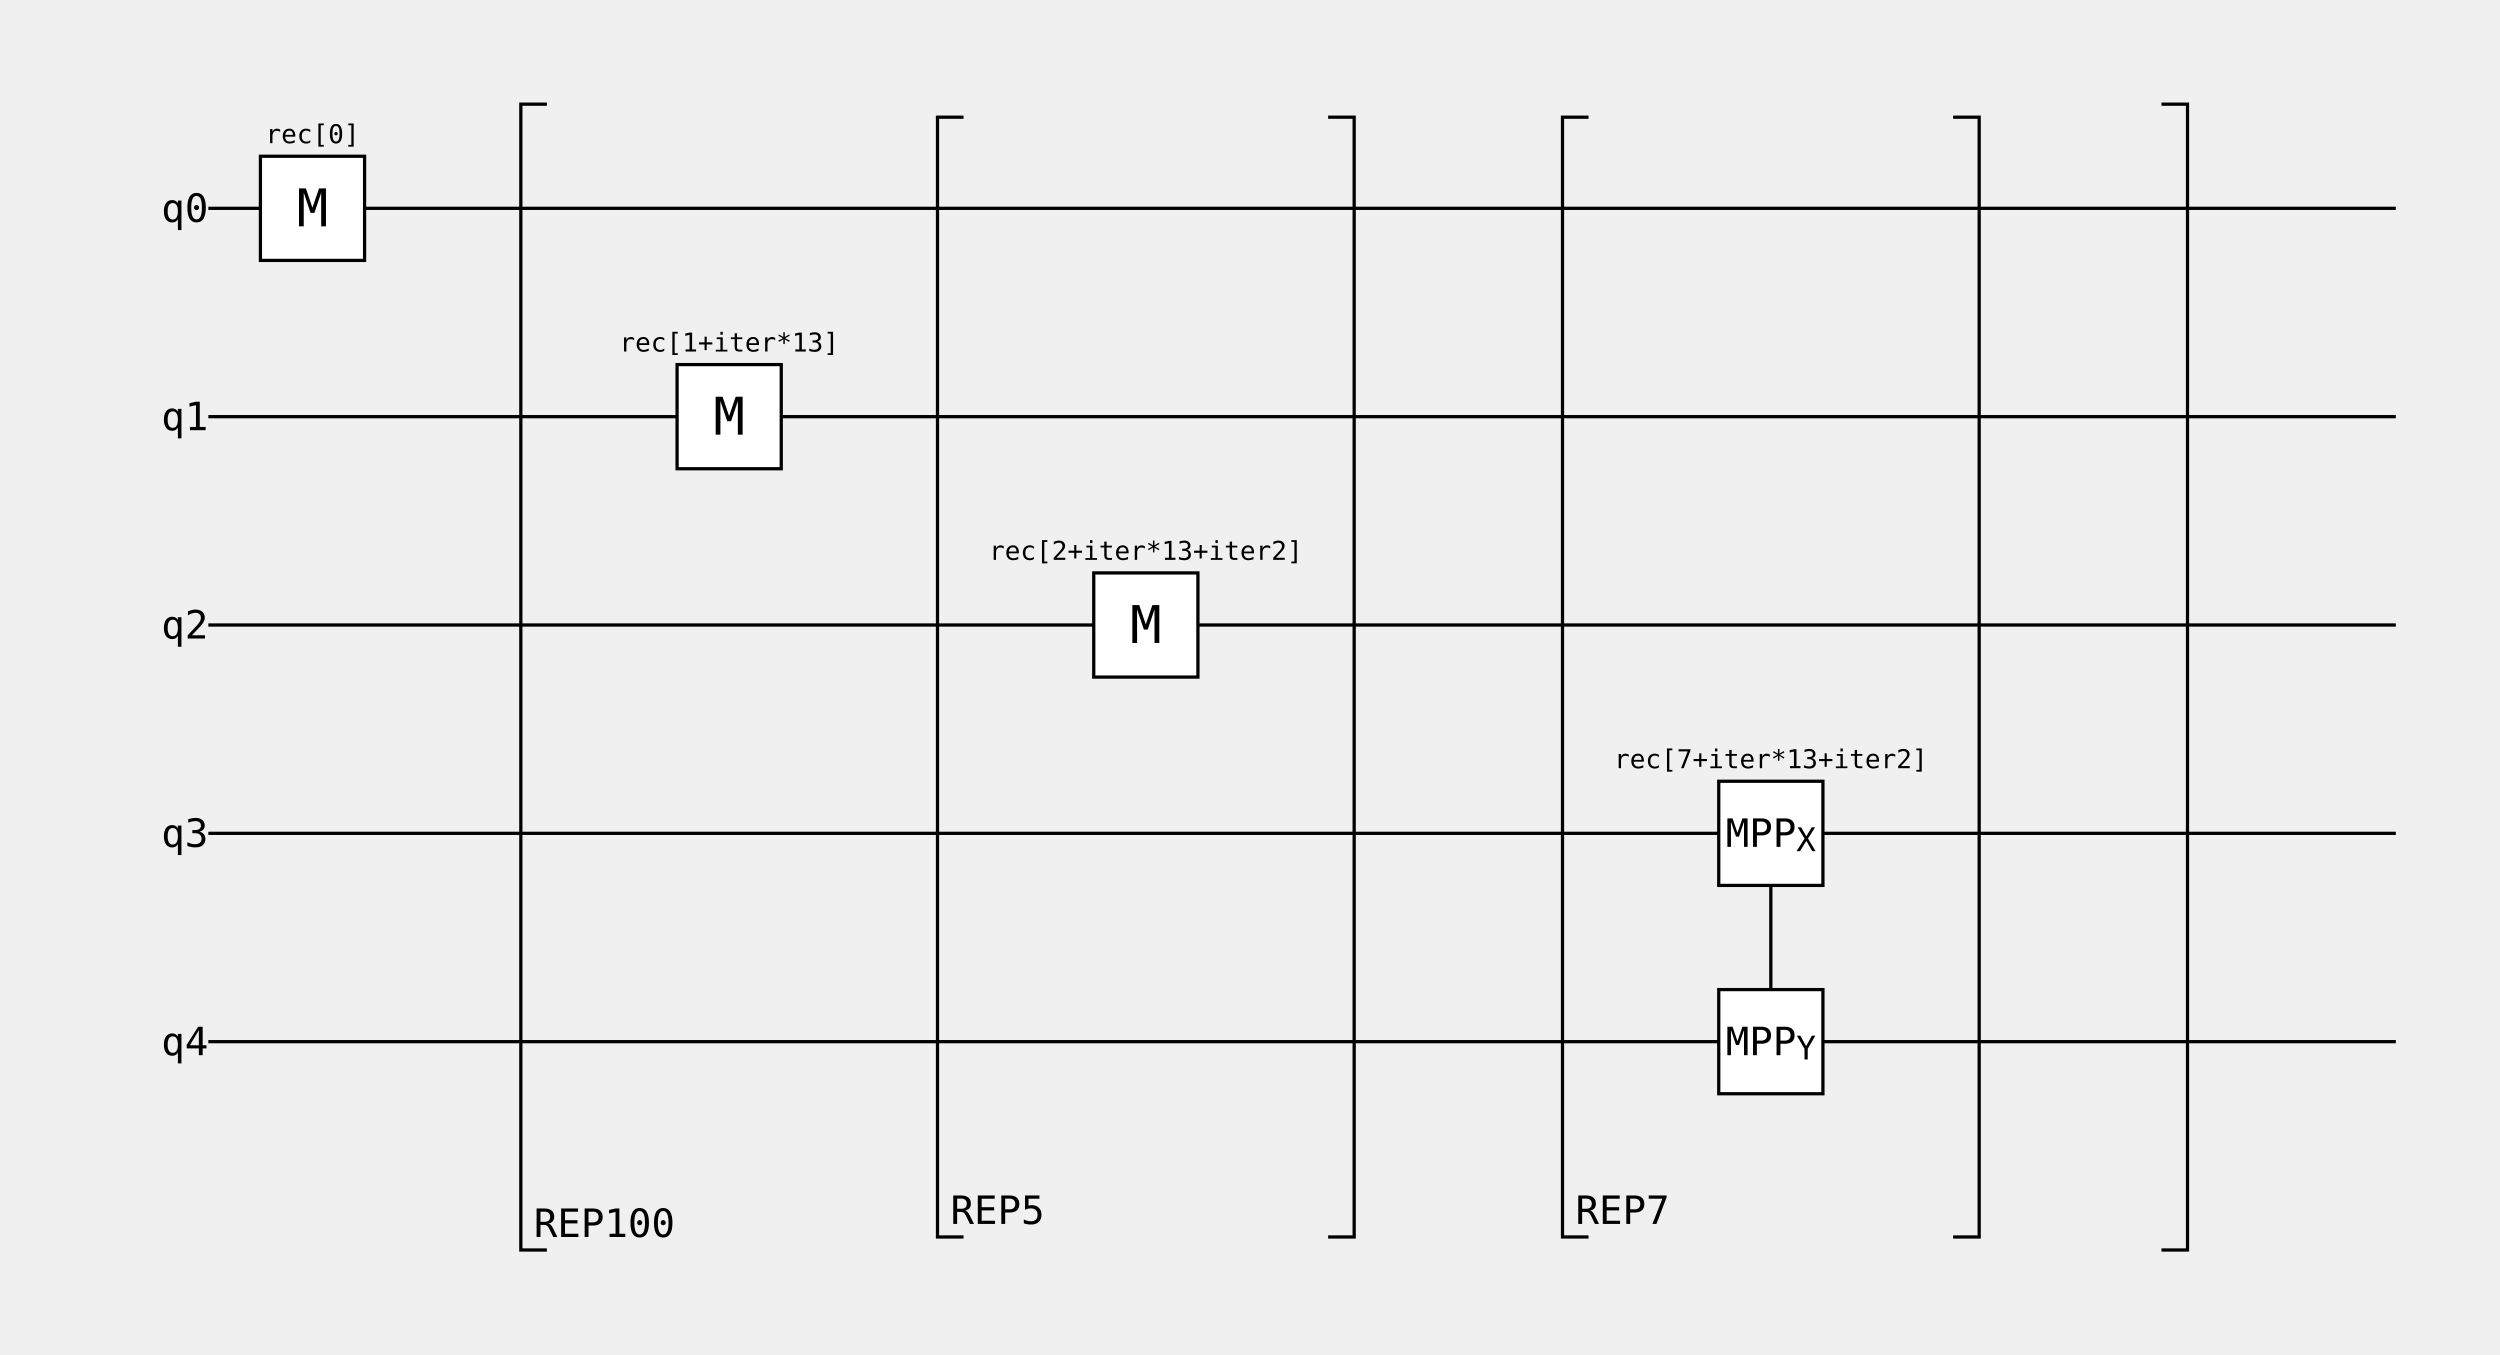
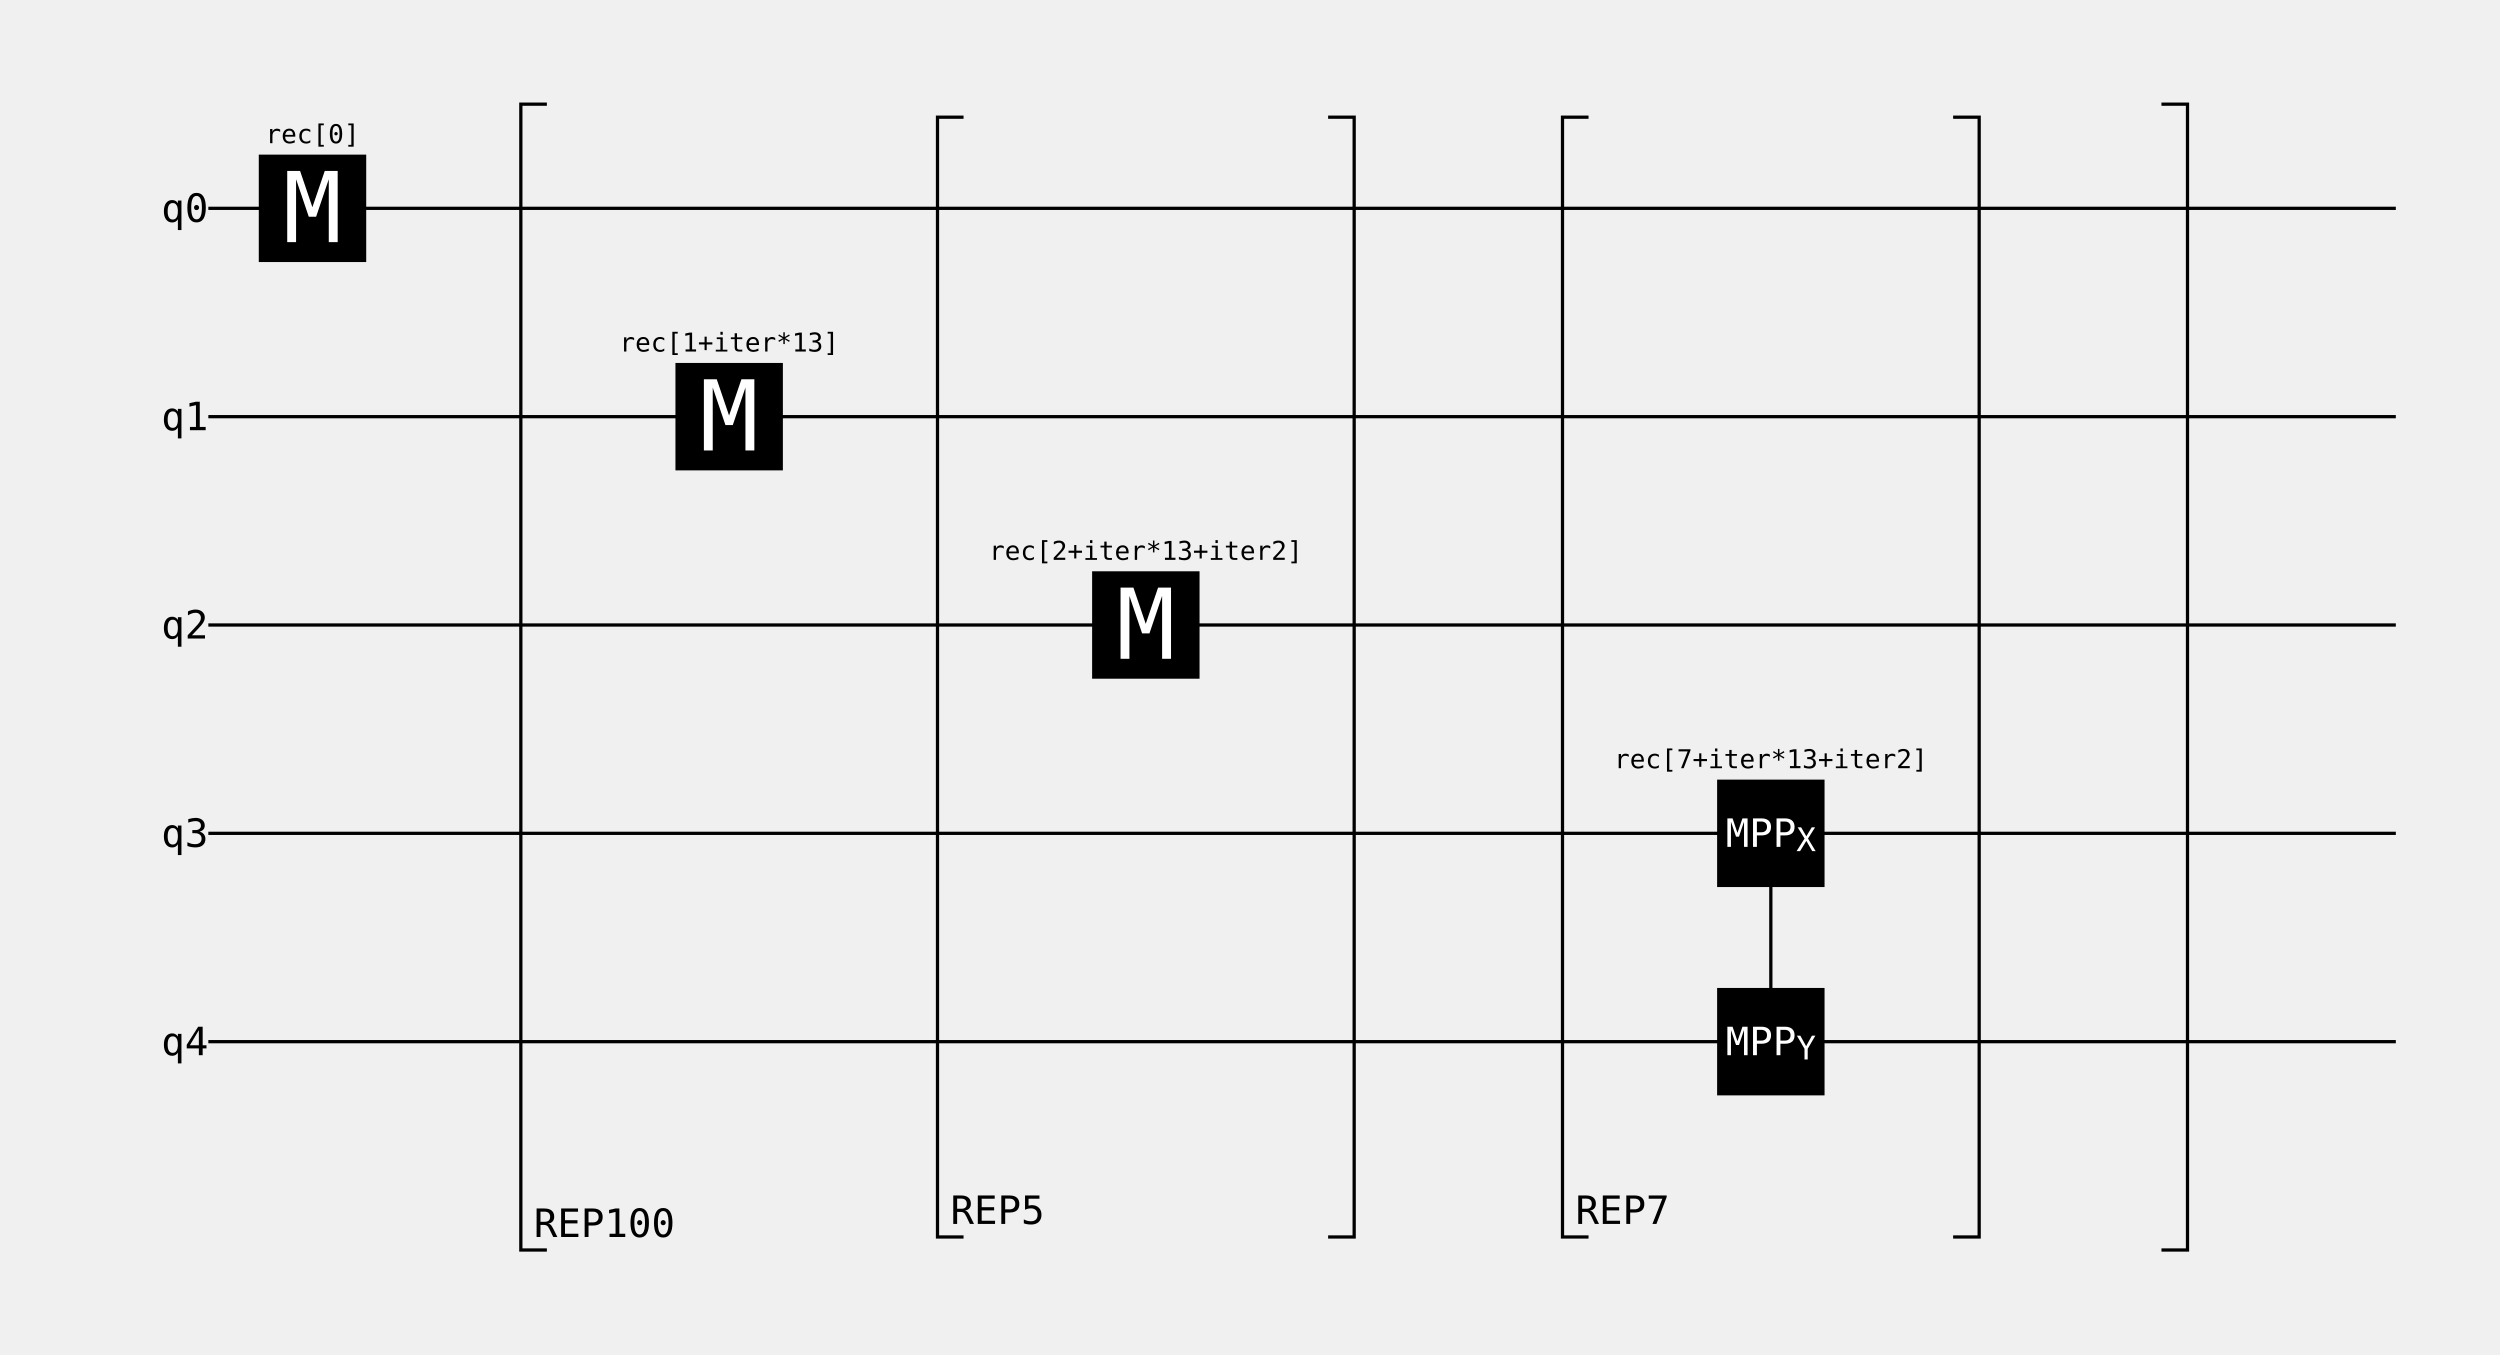
<svg xmlns="http://www.w3.org/2000/svg" viewBox="0 0 768 416" version="1.1">
  <path d="M64,64 L736,64 " stroke="black" />
  <text dominant-baseline="central" text-anchor="end" font-family="monospace" font-size="12" x="64" y="64">q0</text>
  <path d="M64,128 L736,128 " stroke="black" />
  <text dominant-baseline="central" text-anchor="end" font-family="monospace" font-size="12" x="64" y="128">q1</text>
  <path d="M64,192 L736,192 " stroke="black" />
  <text dominant-baseline="central" text-anchor="end" font-family="monospace" font-size="12" x="64" y="192">q2</text>
  <path d="M64,256 L736,256 " stroke="black" />
  <text dominant-baseline="central" text-anchor="end" font-family="monospace" font-size="12" x="64" y="256">q3</text>
  <path d="M64,320 L736,320 " stroke="black" />
  <text dominant-baseline="central" text-anchor="end" font-family="monospace" font-size="12" x="64" y="320">q4</text>
-   <rect x="80" y="48" width="32" height="32" stroke="black" fill="white" />
-   <text dominant-baseline="central" text-anchor="middle" font-family="monospace" font-size="16" x="96" y="64">M</text>
+   <rect x="80" y="48" width="32" height="32" stroke="black" fill="black" />
+   <text dominant-baseline="central" text-anchor="middle" font-family="monospace" font-size="30" x="96" y="64" fill="white">M</text>
  <text text-anchor="middle" font-family="monospace" font-size="8" x="96" y="44">rec[0]</text>
  <path d="M168,32 L160,32 L160,384 L168,384 " stroke="black" fill="none" />
  <text dominant-baseline="auto" text-anchor="start" font-family="monospace" font-size="12" x="164" y="380">REP100</text>
-   <rect x="208" y="112" width="32" height="32" stroke="black" fill="white" />
-   <text dominant-baseline="central" text-anchor="middle" font-family="monospace" font-size="16" x="224" y="128">M</text>
+   <rect x="208" y="112" width="32" height="32" stroke="black" fill="black" />
+   <text dominant-baseline="central" text-anchor="middle" font-family="monospace" font-size="30" x="224" y="128" fill="white">M</text>
  <text text-anchor="middle" font-family="monospace" font-size="8" x="224" y="108">rec[1+iter*13]</text>
  <path d="M296,36 L288,36 L288,380 L296,380 " stroke="black" fill="none" />
  <text dominant-baseline="auto" text-anchor="start" font-family="monospace" font-size="12" x="292" y="376">REP5</text>
-   <rect x="336" y="176" width="32" height="32" stroke="black" fill="white" />
-   <text dominant-baseline="central" text-anchor="middle" font-family="monospace" font-size="16" x="352" y="192">M</text>
+   <rect x="336" y="176" width="32" height="32" stroke="black" fill="black" />
+   <text dominant-baseline="central" text-anchor="middle" font-family="monospace" font-size="30" x="352" y="192" fill="white">M</text>
  <text text-anchor="middle" font-family="monospace" font-size="8" x="352" y="172">rec[2+iter*13+iter2]</text>
  <path d="M408,36 L416,36 L416,380 L408,380 " stroke="black" fill="none" />
  <path d="M488,36 L480,36 L480,380 L488,380 " stroke="black" fill="none" />
  <text dominant-baseline="auto" text-anchor="start" font-family="monospace" font-size="12" x="484" y="376">REP7</text>
  <path d="M544,256 L544,320 " stroke="black" />
-   <rect x="528" y="240" width="32" height="32" stroke="black" fill="white" />
-   <text dominant-baseline="central" text-anchor="middle" font-family="monospace" font-size="12" x="544" y="256">MPP<tspan baseline-shift="sub" font-size="10">X</tspan>
+   <rect x="528" y="240" width="32" height="32" stroke="black" fill="black" />
+   <text dominant-baseline="central" text-anchor="middle" font-family="monospace" font-size="12" x="544" y="256" fill="white">MPP<tspan baseline-shift="sub" font-size="10">X</tspan>
  </text>
  <text text-anchor="middle" font-family="monospace" font-size="8" x="544" y="236">rec[7+iter*13+iter2]</text>
-   <rect x="528" y="304" width="32" height="32" stroke="black" fill="white" />
-   <text dominant-baseline="central" text-anchor="middle" font-family="monospace" font-size="12" x="544" y="320">MPP<tspan baseline-shift="sub" font-size="10">Y</tspan>
+   <rect x="528" y="304" width="32" height="32" stroke="black" fill="black" />
+   <text dominant-baseline="central" text-anchor="middle" font-family="monospace" font-size="12" x="544" y="320" fill="white">MPP<tspan baseline-shift="sub" font-size="10">Y</tspan>
  </text>
  <path d="M600,36 L608,36 L608,380 L600,380 " stroke="black" fill="none" />
  <path d="M664,32 L672,32 L672,384 L664,384 " stroke="black" fill="none" />
</svg>
